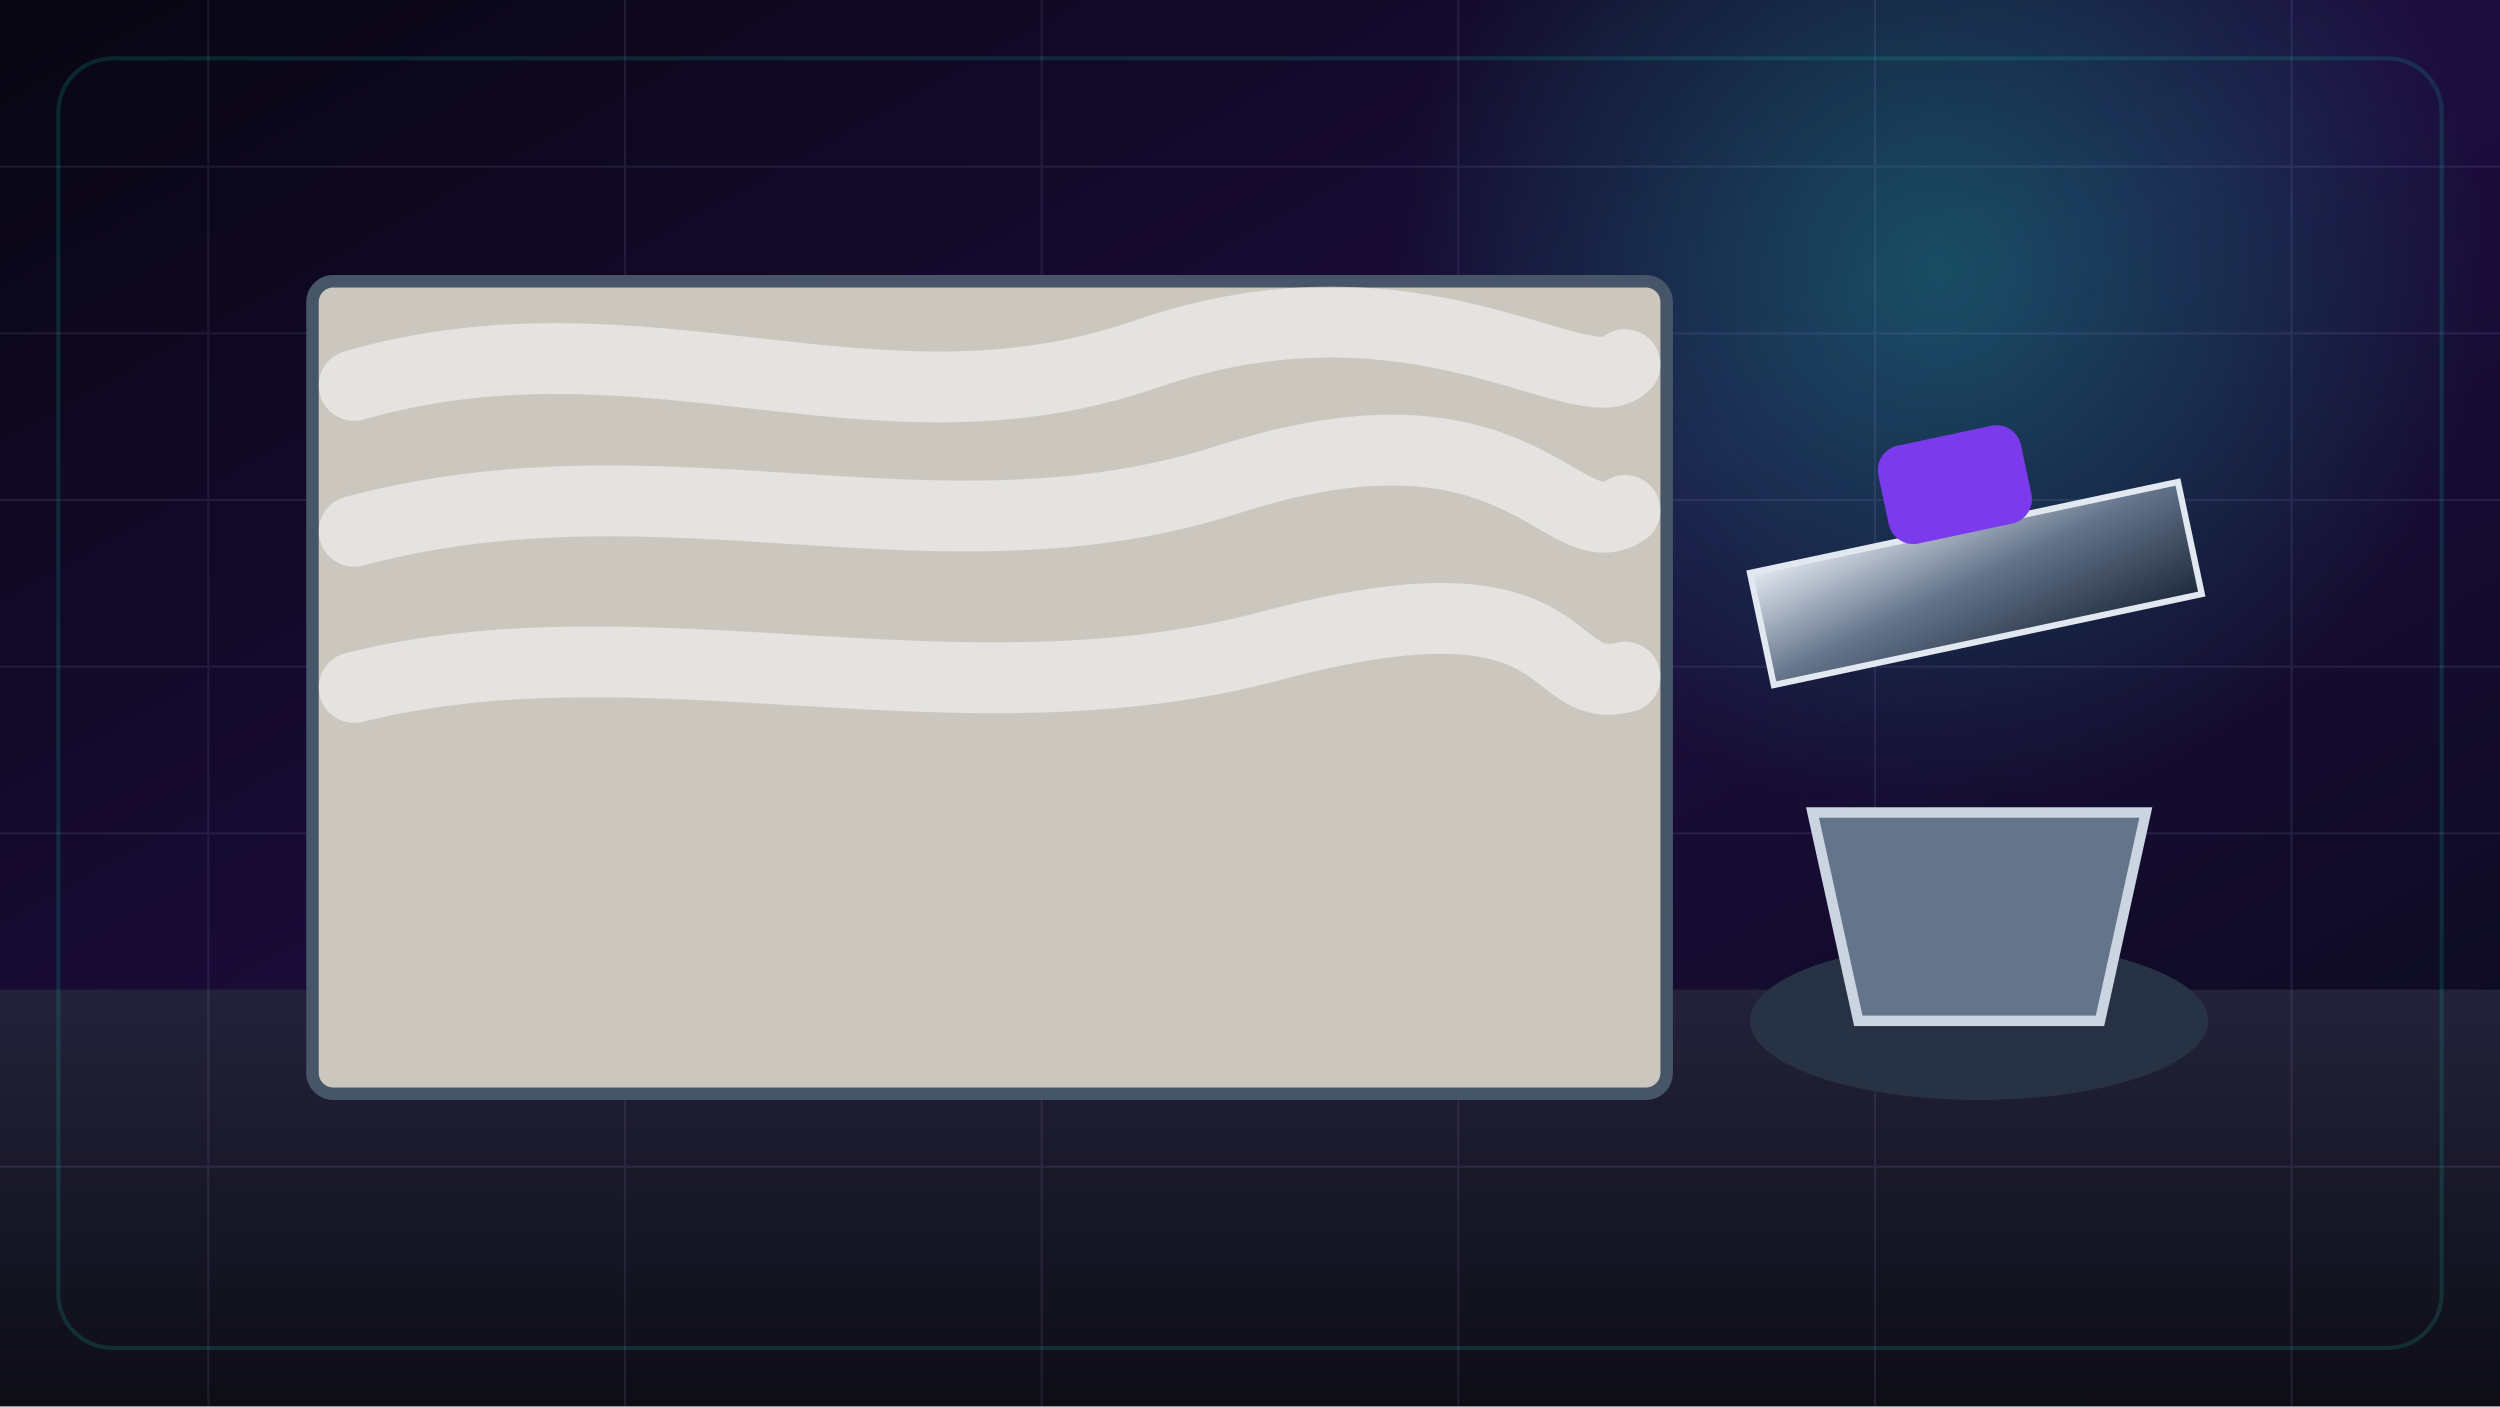
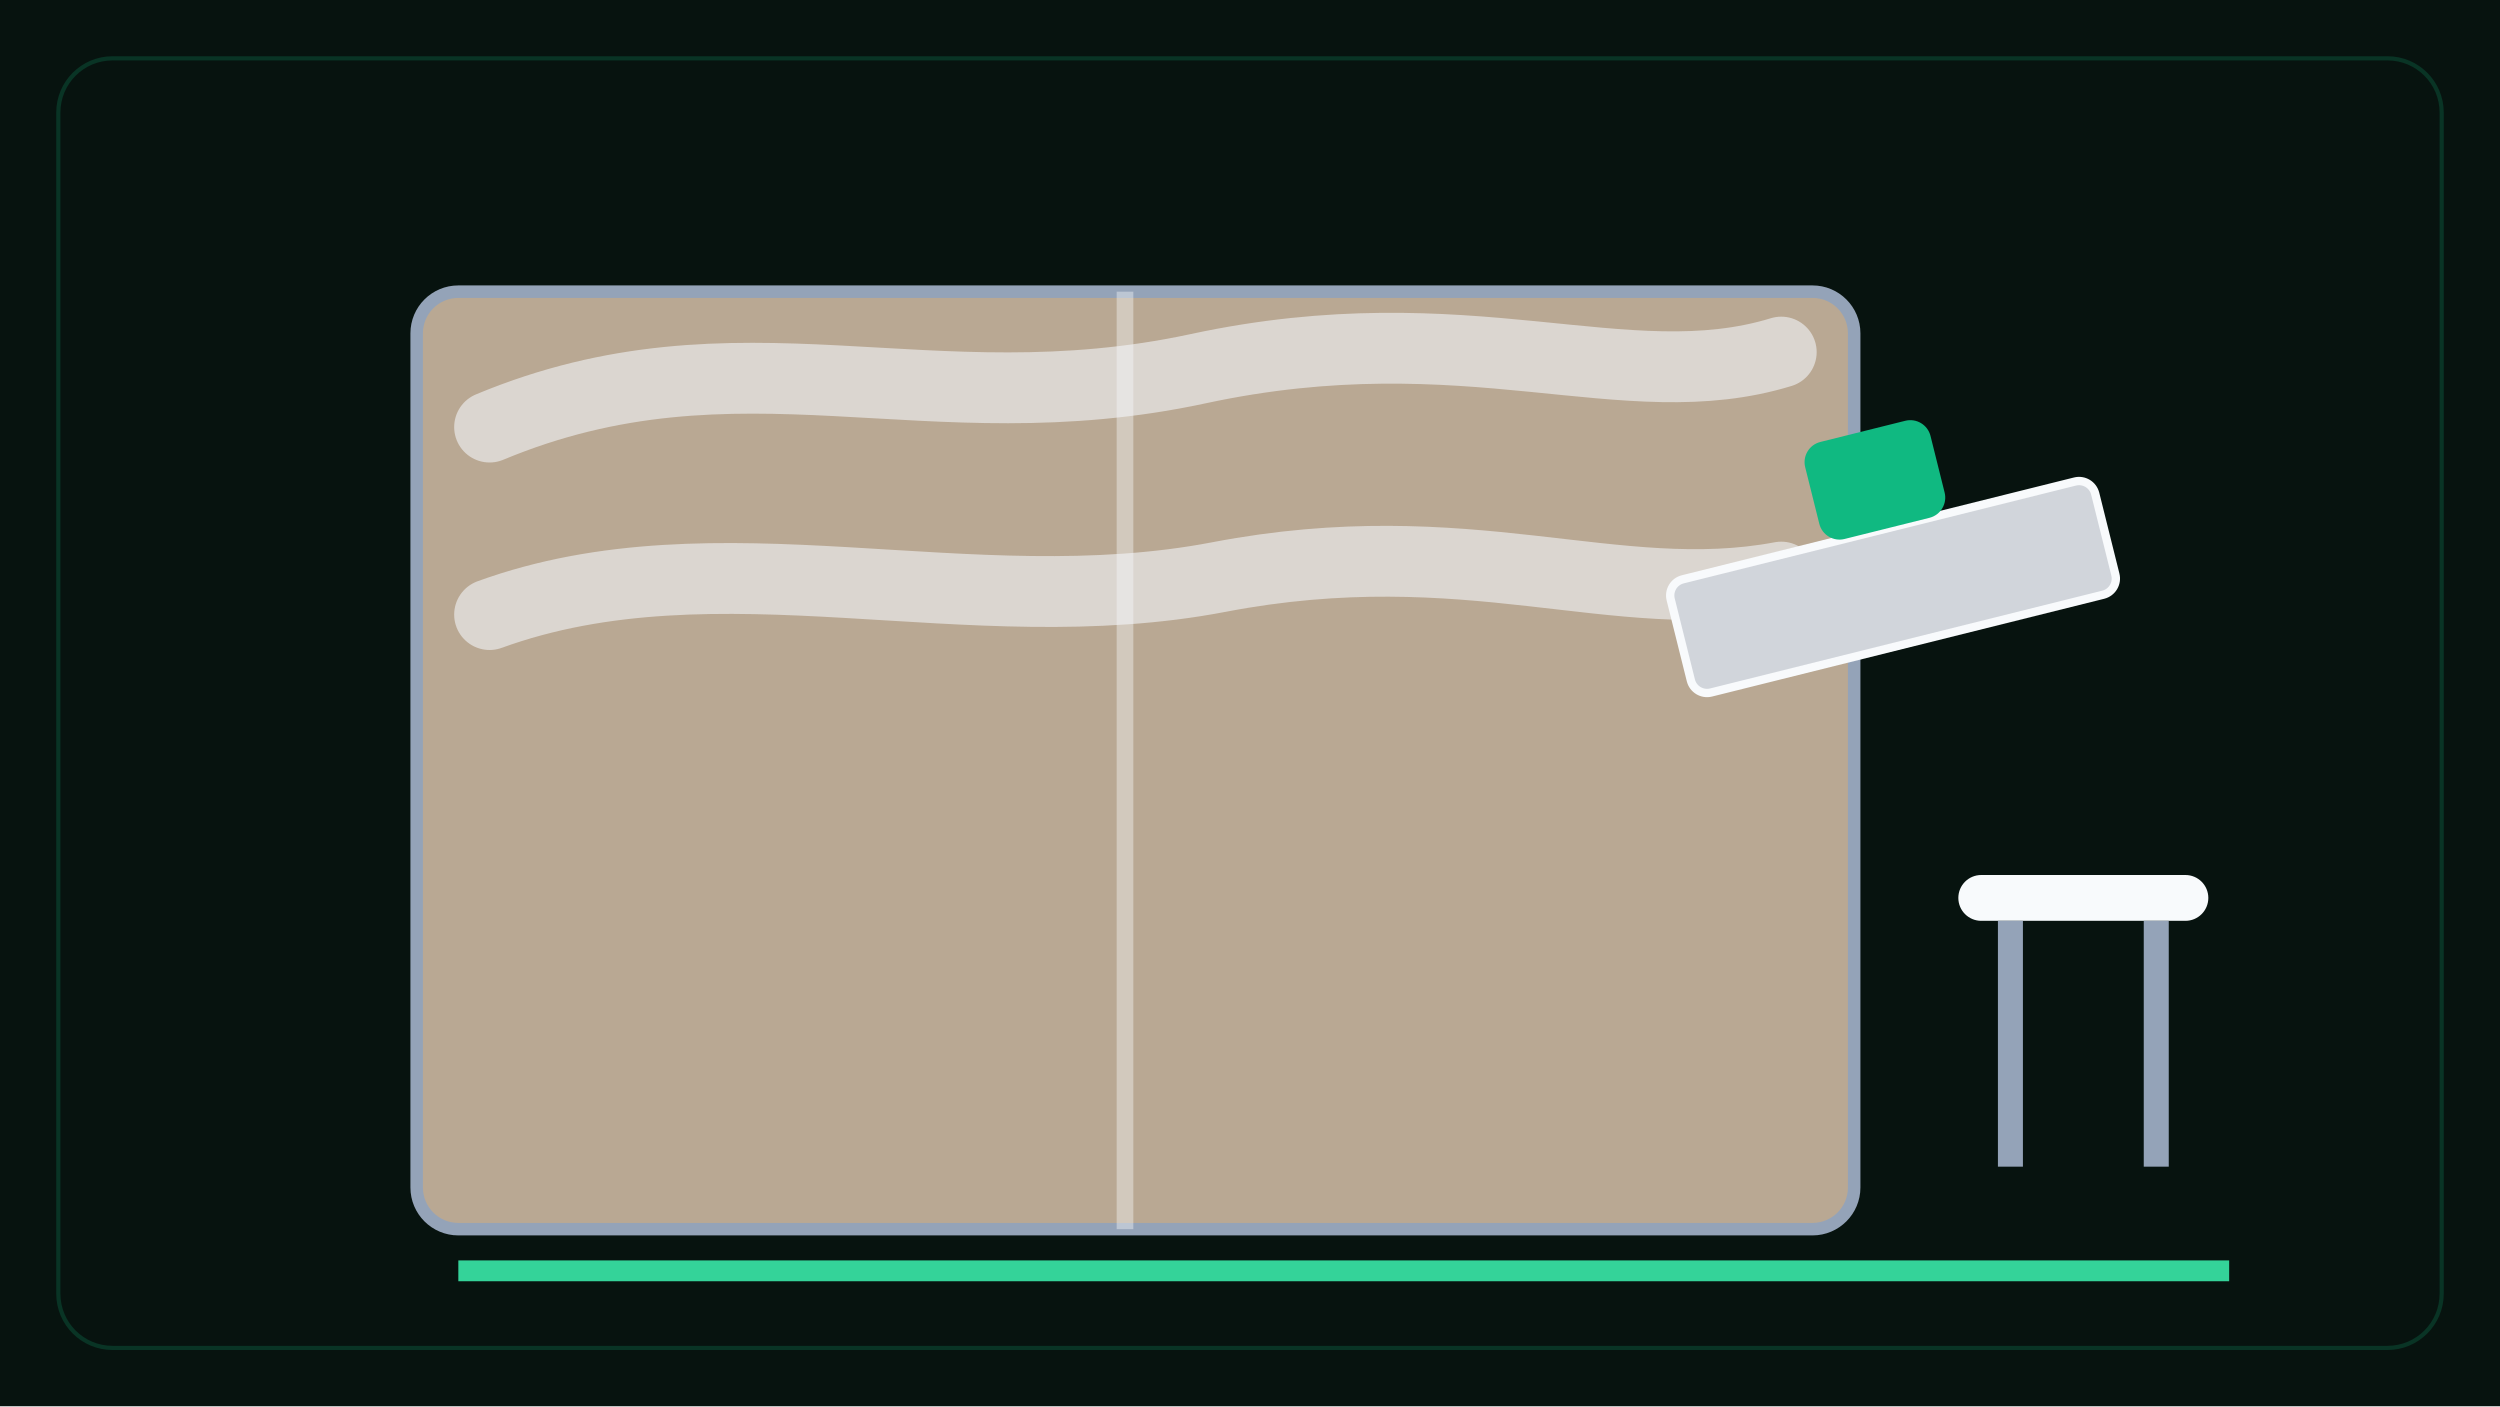
- <svg xmlns="http://www.w3.org/2000/svg" viewBox="0 0 1200 675" width="1200" height="675">
-   <defs>
-     <linearGradient id="bg" x1="0" y1="0" x2="1" y2="1">
-       <stop stop-color="#070611" />
-       <stop offset=".5" stop-color="#1d0d3f" />
-       <stop offset="1" stop-color="#080b17" />
-     </linearGradient>
-     <linearGradient id="floor" x1="0" y1="0" x2="0" y2="1">
-       <stop stop-color="#24223a" />
-       <stop offset="1" stop-color="#0d0d16" />
-     </linearGradient>
-     <linearGradient id="metal" x1="0" y1="0" x2="1" y2="1">
-       <stop stop-color="#e2e8f0" />
-       <stop offset=".48" stop-color="#64748b" />
-       <stop offset="1" stop-color="#1e293b" />
-     </linearGradient>
-     <radialGradient id="halo">
-       <stop stop-color="#14b8a6" stop-opacity=".38" />
-       <stop offset="1" stop-color="#14b8a6" stop-opacity="0" />
-     </radialGradient>
-   </defs>
-   <rect width="1200" height="675" fill="url(#bg)" />
-   <circle cx="930" cy="130" r="260" fill="url(#halo)" />
-   <rect y="475" width="1200" height="200" fill="url(#floor)" />
-   <g opacity=".1" stroke="#c4b5fd">
-     <path d="M0 80H1200M0 160H1200M0 240H1200M0 320H1200M0 400H1200M0 560H1200M100 0V675M300 0V675M500 0V675M700 0V675M900 0V675M1100 0V675" />
+ <svg xmlns="http://www.w3.org/2000/svg" viewBox="0 0 1200 675">
+   <rect width="1200" height="675" fill="#07130f" />
+   <g transform="translate(120 85)">
+     <rect x="80" y="55" width="690" height="450" rx="20" fill="#b9a893" stroke="#94a3b8" stroke-width="6" />
+     <path d="M115 120c120-50 210 0 340-28s205 15 280-8M115 210c110-40 230 5 350-18s190 15 270 0" stroke="#e7e5e4" stroke-width="34" opacity=".75" fill="none" stroke-linecap="round" />
+     <path d="M420 55v450" stroke="#f8fafc" stroke-width="8" opacity=".4" />
+     <g transform="translate(680 195) rotate(-14)">
+       <rect width="210" height="56" rx="8" fill="#d1d5db" stroke="#f8fafc" stroke-width="4" />
+       <rect x="78" y="-48" width="62" height="48" rx="10" fill="#10b981" />
+     </g>
+     <rect x="820" y="335" width="120" height="22" rx="11" fill="#f8fafc" />
+     <path d="M845 357v118M915 357v118" stroke="#94a3b8" stroke-width="12" />
+     <path d="M100 525h850" stroke="#34d399" stroke-width="10" />
  </g>
-   <g transform="translate(150 105)">
-     <rect x="0" y="30" width="650" height="390" rx="10" fill="#cbc7bf" stroke="#475569" stroke-width="6" />
-     <path d="M20 80C160 40 270 110 400 65S610 90 630 70M20 150C170 110 300 170 440 125S600 160 630 140M20 225C160 190 310 245 460 205S590 230 630 220" stroke="#f8fafc" stroke-width="34" opacity=".55" fill="none" stroke-linecap="round" />
-     <g transform="translate(690 170) rotate(-12)">
-       <path d="M0 0h210v55H0z" fill="url(#metal)" stroke="#e2e8f0" stroke-width="3" />
-       <rect x="70" y="-45" width="70" height="48" rx="12" fill="#7c3aed" />
-     </g>
-     <ellipse cx="800" cy="385" rx="110" ry="38" fill="#273244" />
-     <path d="M720 285h160l-22 100H742z" fill="#64748b" stroke="#cbd5e1" stroke-width="5" />
-   </g>
-   <rect x="28" y="28" width="1144" height="619" rx="26" fill="none" stroke="#14b8a6" stroke-opacity=".18" stroke-width="2" />
+   <rect x="28" y="28" width="1144" height="619" rx="26" fill="none" stroke="#10b981" stroke-opacity=".2" stroke-width="2" />
</svg>
